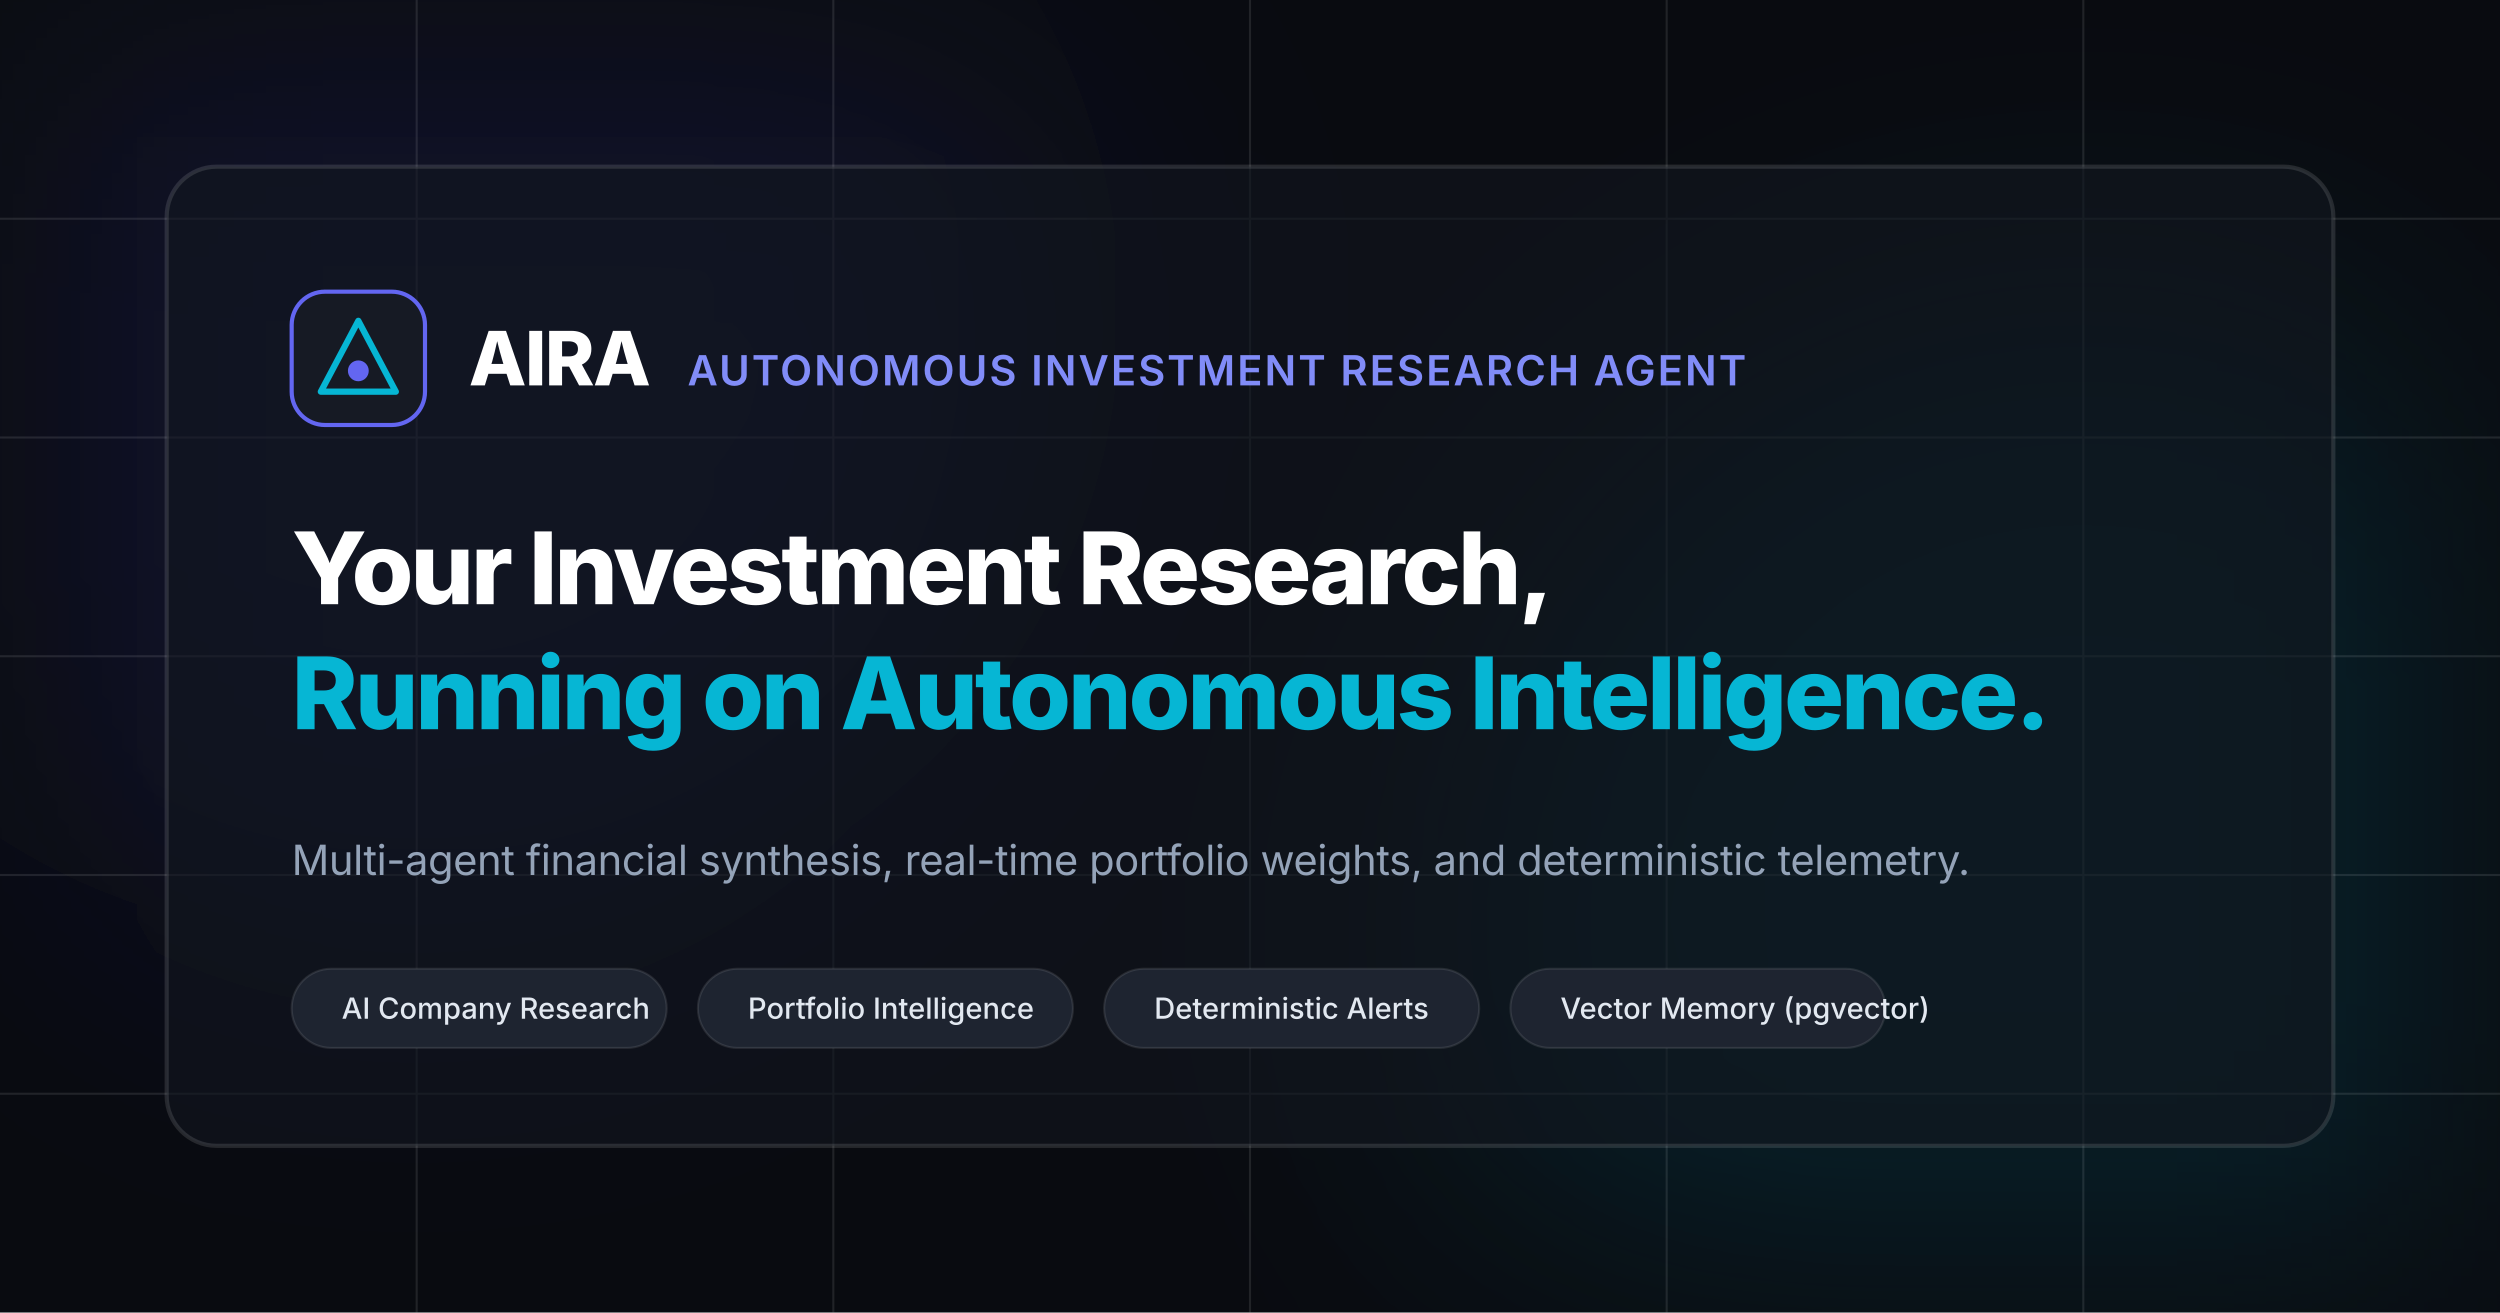
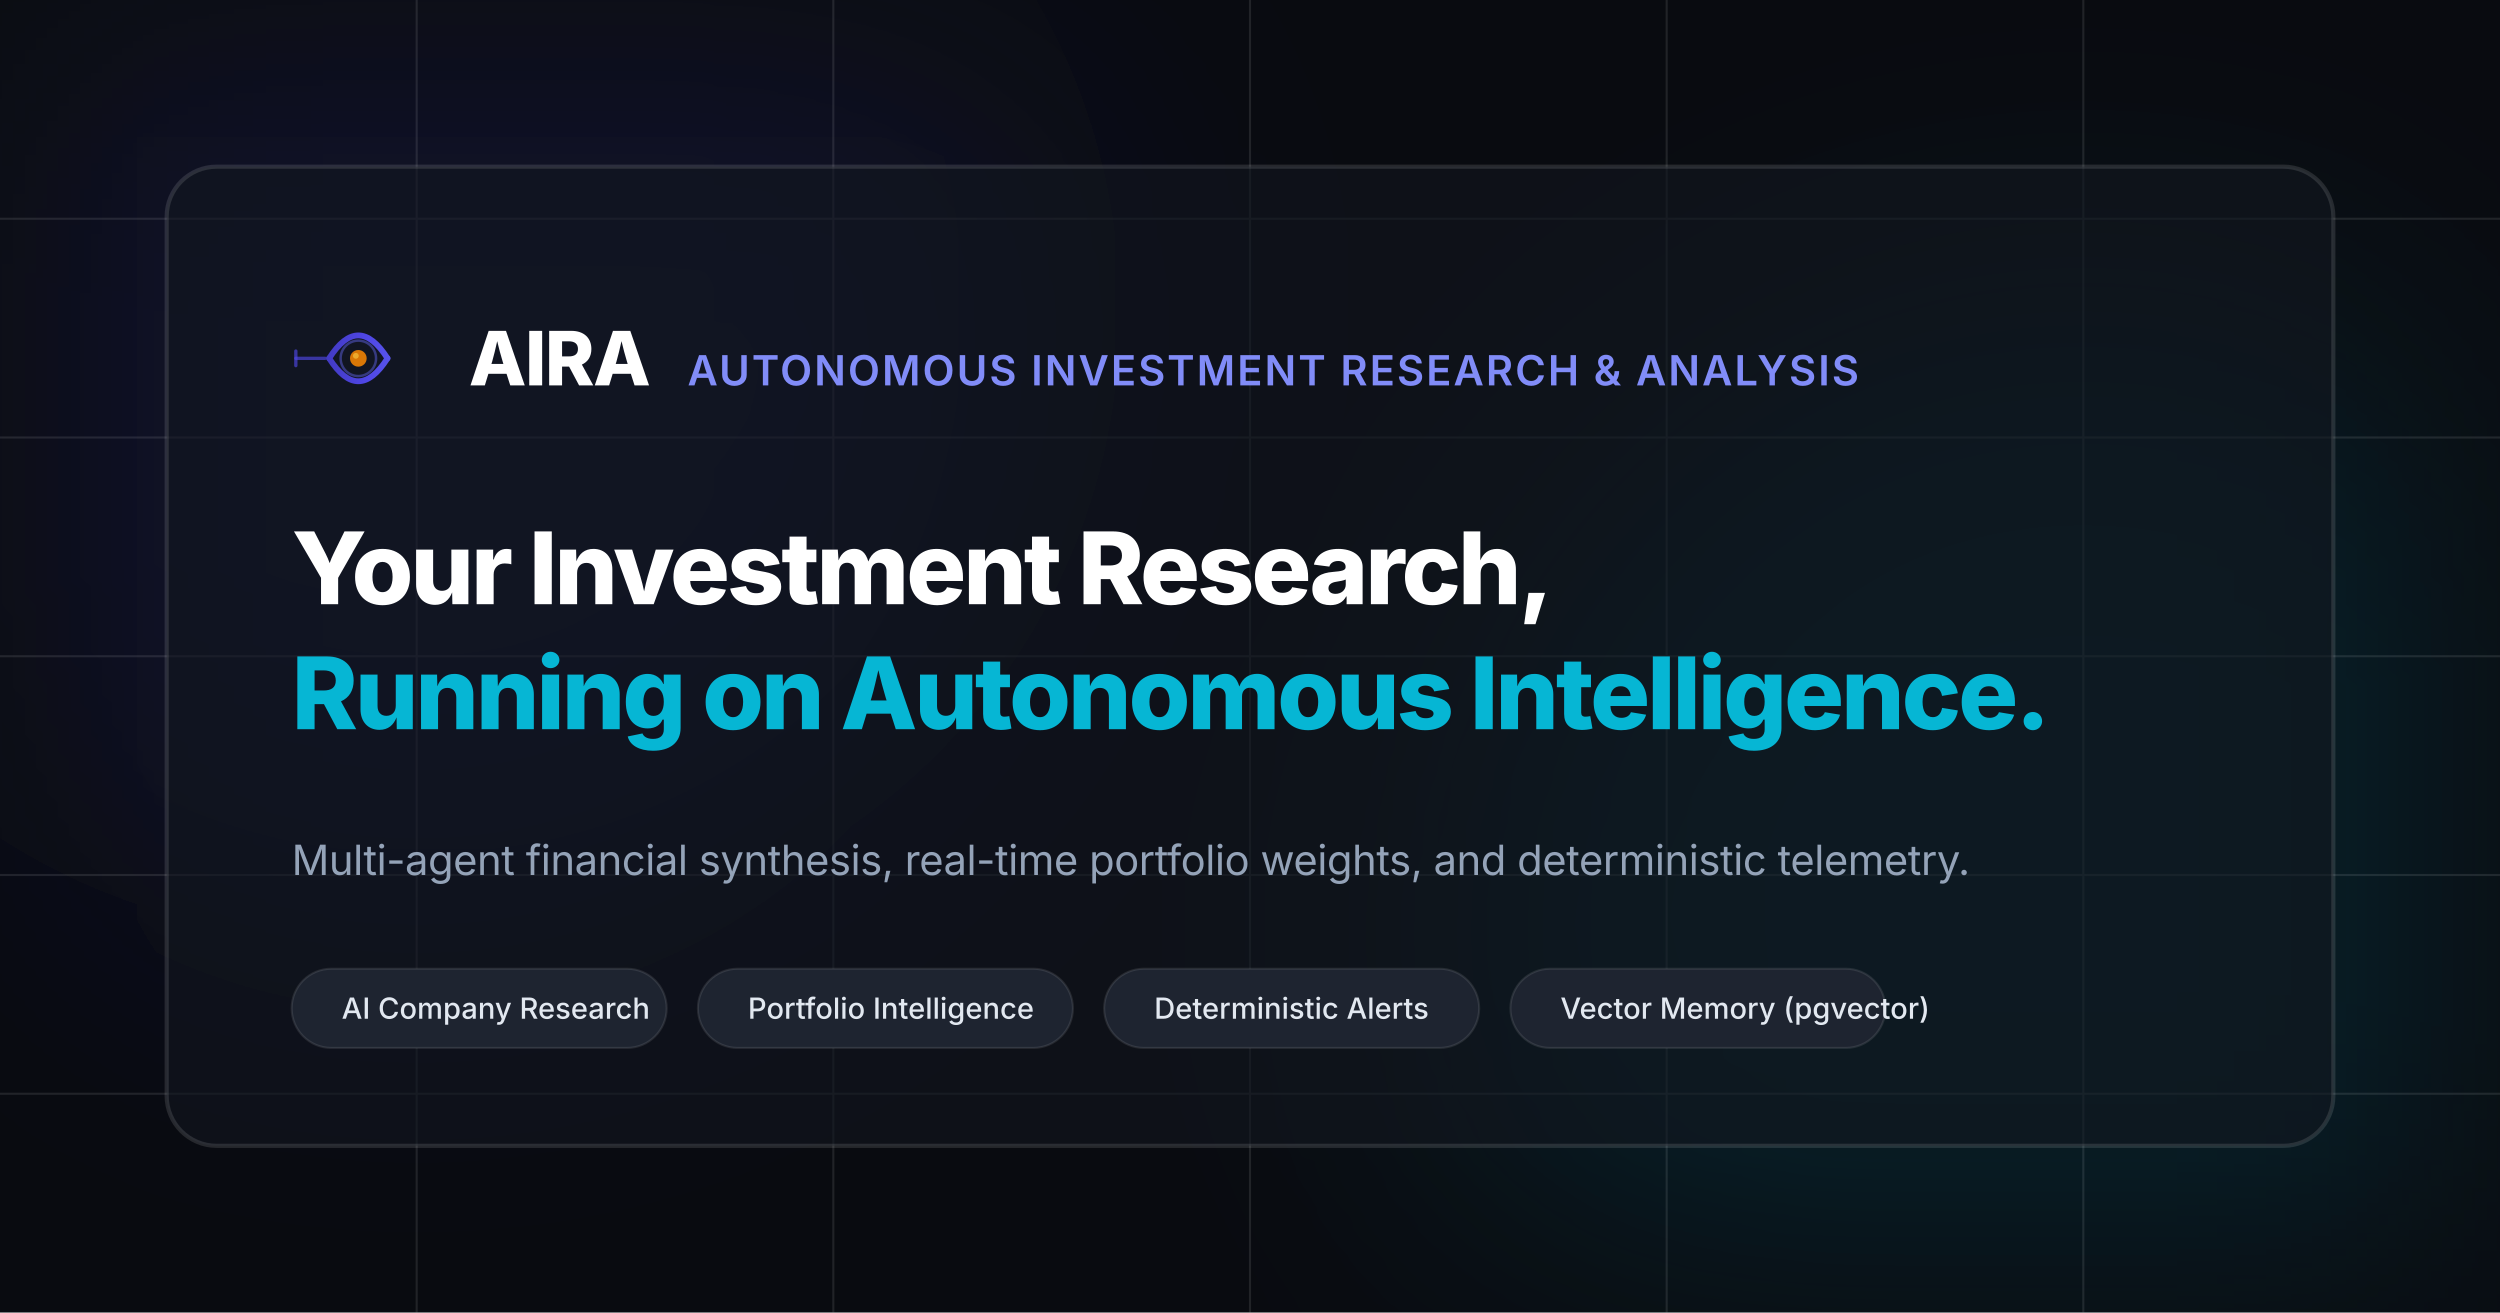
<svg xmlns="http://www.w3.org/2000/svg" width="1200" height="630" viewBox="0 0 1200 630" fill="none">
  <rect width="1200" height="630" fill="#090B10" />
  <circle cx="200" cy="150" r="300" fill="#4F46E5" fill-opacity="0.12" filter="blur(80px)" />
  <circle cx="1000" cy="450" r="300" fill="#06B6D4" fill-opacity="0.12" filter="blur(80px)" />
  <g opacity="0.1" stroke="#ffffff" stroke-width="1">
    <line x1="0" y1="105" x2="1200" y2="105" />
    <line x1="0" y1="210" x2="1200" y2="210" />
    <line x1="0" y1="315" x2="1200" y2="315" />
    <line x1="0" y1="420" x2="1200" y2="420" />
    <line x1="0" y1="525" x2="1200" y2="525" />
    <line x1="200" y1="0" x2="200" y2="630" />
    <line x1="400" y1="0" x2="400" y2="630" />
    <line x1="600" y1="0" x2="600" y2="630" />
    <line x1="800" y1="0" x2="800" y2="630" />
    <line x1="1000" y1="0" x2="1000" y2="630" />
  </g>
  <rect x="80" y="80" width="1040" height="470" rx="24" stroke="rgba(255,255,255,0.12)" fill="rgba(18,22,31,0.6)" stroke-width="2" />
  <g transform="translate(140, 140)">
-     <rect width="64" height="64" rx="16" fill="#161A24" stroke="#6366F1" stroke-width="2" />
-     <path d="M32 14L50 48H14L32 14Z" stroke="#06B6D4" stroke-width="3" stroke-linejoin="round" />
-     <circle cx="32" cy="38" r="5" fill="#6366F1" />
+     <defs>
+       <linearGradient id="og-lens" x1="0" y1="32" x2="64" y2="32" gradientUnits="userSpaceOnUse">
+         <stop offset="0%" stop-color="#3730A3" />
+         <stop offset="55%" stop-color="#4F46E5" />
+         <stop offset="100%" stop-color="#6366F1" />
+       </linearGradient>
+     </defs>
+     <line x1="2" y1="32" x2="16" y2="32" stroke="#4F46E5" stroke-width="1.6" stroke-linecap="round" opacity="0.65" />
+     <line x1="2" y1="28.5" x2="2" y2="35.5" stroke="#4F46E5" stroke-width="1.6" stroke-linecap="round" opacity="0.65" />
+     <path d="M 18 32 Q 32 10 46 32" stroke="url(#og-lens)" stroke-width="2.8" fill="none" stroke-linecap="round" />
+     <path d="M 46 32 Q 32 54 18 32" stroke="url(#og-lens)" stroke-width="2.8" fill="none" stroke-linecap="round" />
+     <circle cx="32" cy="32" r="8.5" stroke="#6366F1" stroke-width="1.2" fill="none" opacity="0.45" />
+     <circle cx="32" cy="32" r="4" fill="#D97706" />
+     <circle cx="30.8" cy="30.8" r="1.4" fill="#FCD34D" opacity="0.55" />
  </g>
  <text x="225" y="185" fill="#FFFFFF" font-family="Inter, system-ui, sans-serif" font-size="36" font-weight="800" letter-spacing="-0.02em">AIRA</text>
-   <text x="330" y="185" fill="#818CF8" font-family="Inter, system-ui, sans-serif" font-size="20" font-weight="600" letter-spacing="0.05em">AUTONOMOUS INVESTMENT RESEARCH AGENT</text>
+   <text x="330" y="185" fill="#818CF8" font-family="Inter, system-ui, sans-serif" font-size="20" font-weight="600" letter-spacing="0.05em">AUTONOMOUS INVESTMENT RESEARCH &amp; ANALYSIS</text>
  <text x="140" y="290" fill="#FFFFFF" font-family="Inter, system-ui, sans-serif" font-size="48" font-weight="800" letter-spacing="-0.03em">Your Investment Research,</text>
  <text x="140" y="350" fill="#06B6D4" font-family="Inter, system-ui, sans-serif" font-size="48" font-weight="800" letter-spacing="-0.03em">Running on Autonomous Intelligence.</text>
  <text x="140" y="420" fill="#94A3B8" font-family="Inter, system-ui, sans-serif" font-size="20" font-weight="400" letter-spacing="-0.01em">Multi-agent financial synthesis, real-time portfolio weights, and deterministic telemetry.</text>
  <g transform="translate(140, 465)">
    <rect width="180" height="38" rx="19" fill="#1E2430" stroke="rgba(255,255,255,0.1)" />
    <text x="24" y="24" fill="#E2E8F0" font-family="Inter, system-ui, sans-serif" font-size="14" font-weight="500">AI Company Research</text>
    <rect x="195" width="180" height="38" rx="19" fill="#1E2430" stroke="rgba(255,255,255,0.1)" />
    <text x="219" y="24" fill="#E2E8F0" font-family="Inter, system-ui, sans-serif" font-size="14" font-weight="500">Portfolio Intelligence</text>
    <rect x="390" width="180" height="38" rx="19" fill="#1E2430" stroke="rgba(255,255,255,0.1)" />
    <text x="414" y="24" fill="#E2E8F0" font-family="Inter, system-ui, sans-serif" font-size="14" font-weight="500">Deterministic Alerts</text>
    <rect x="585" width="180" height="38" rx="19" fill="#1E2430" stroke="rgba(255,255,255,0.1)" />
    <text x="609" y="24" fill="#E2E8F0" font-family="Inter, system-ui, sans-serif" font-size="14" font-weight="500">Vector Memory (pgvector)</text>
  </g>
</svg>
